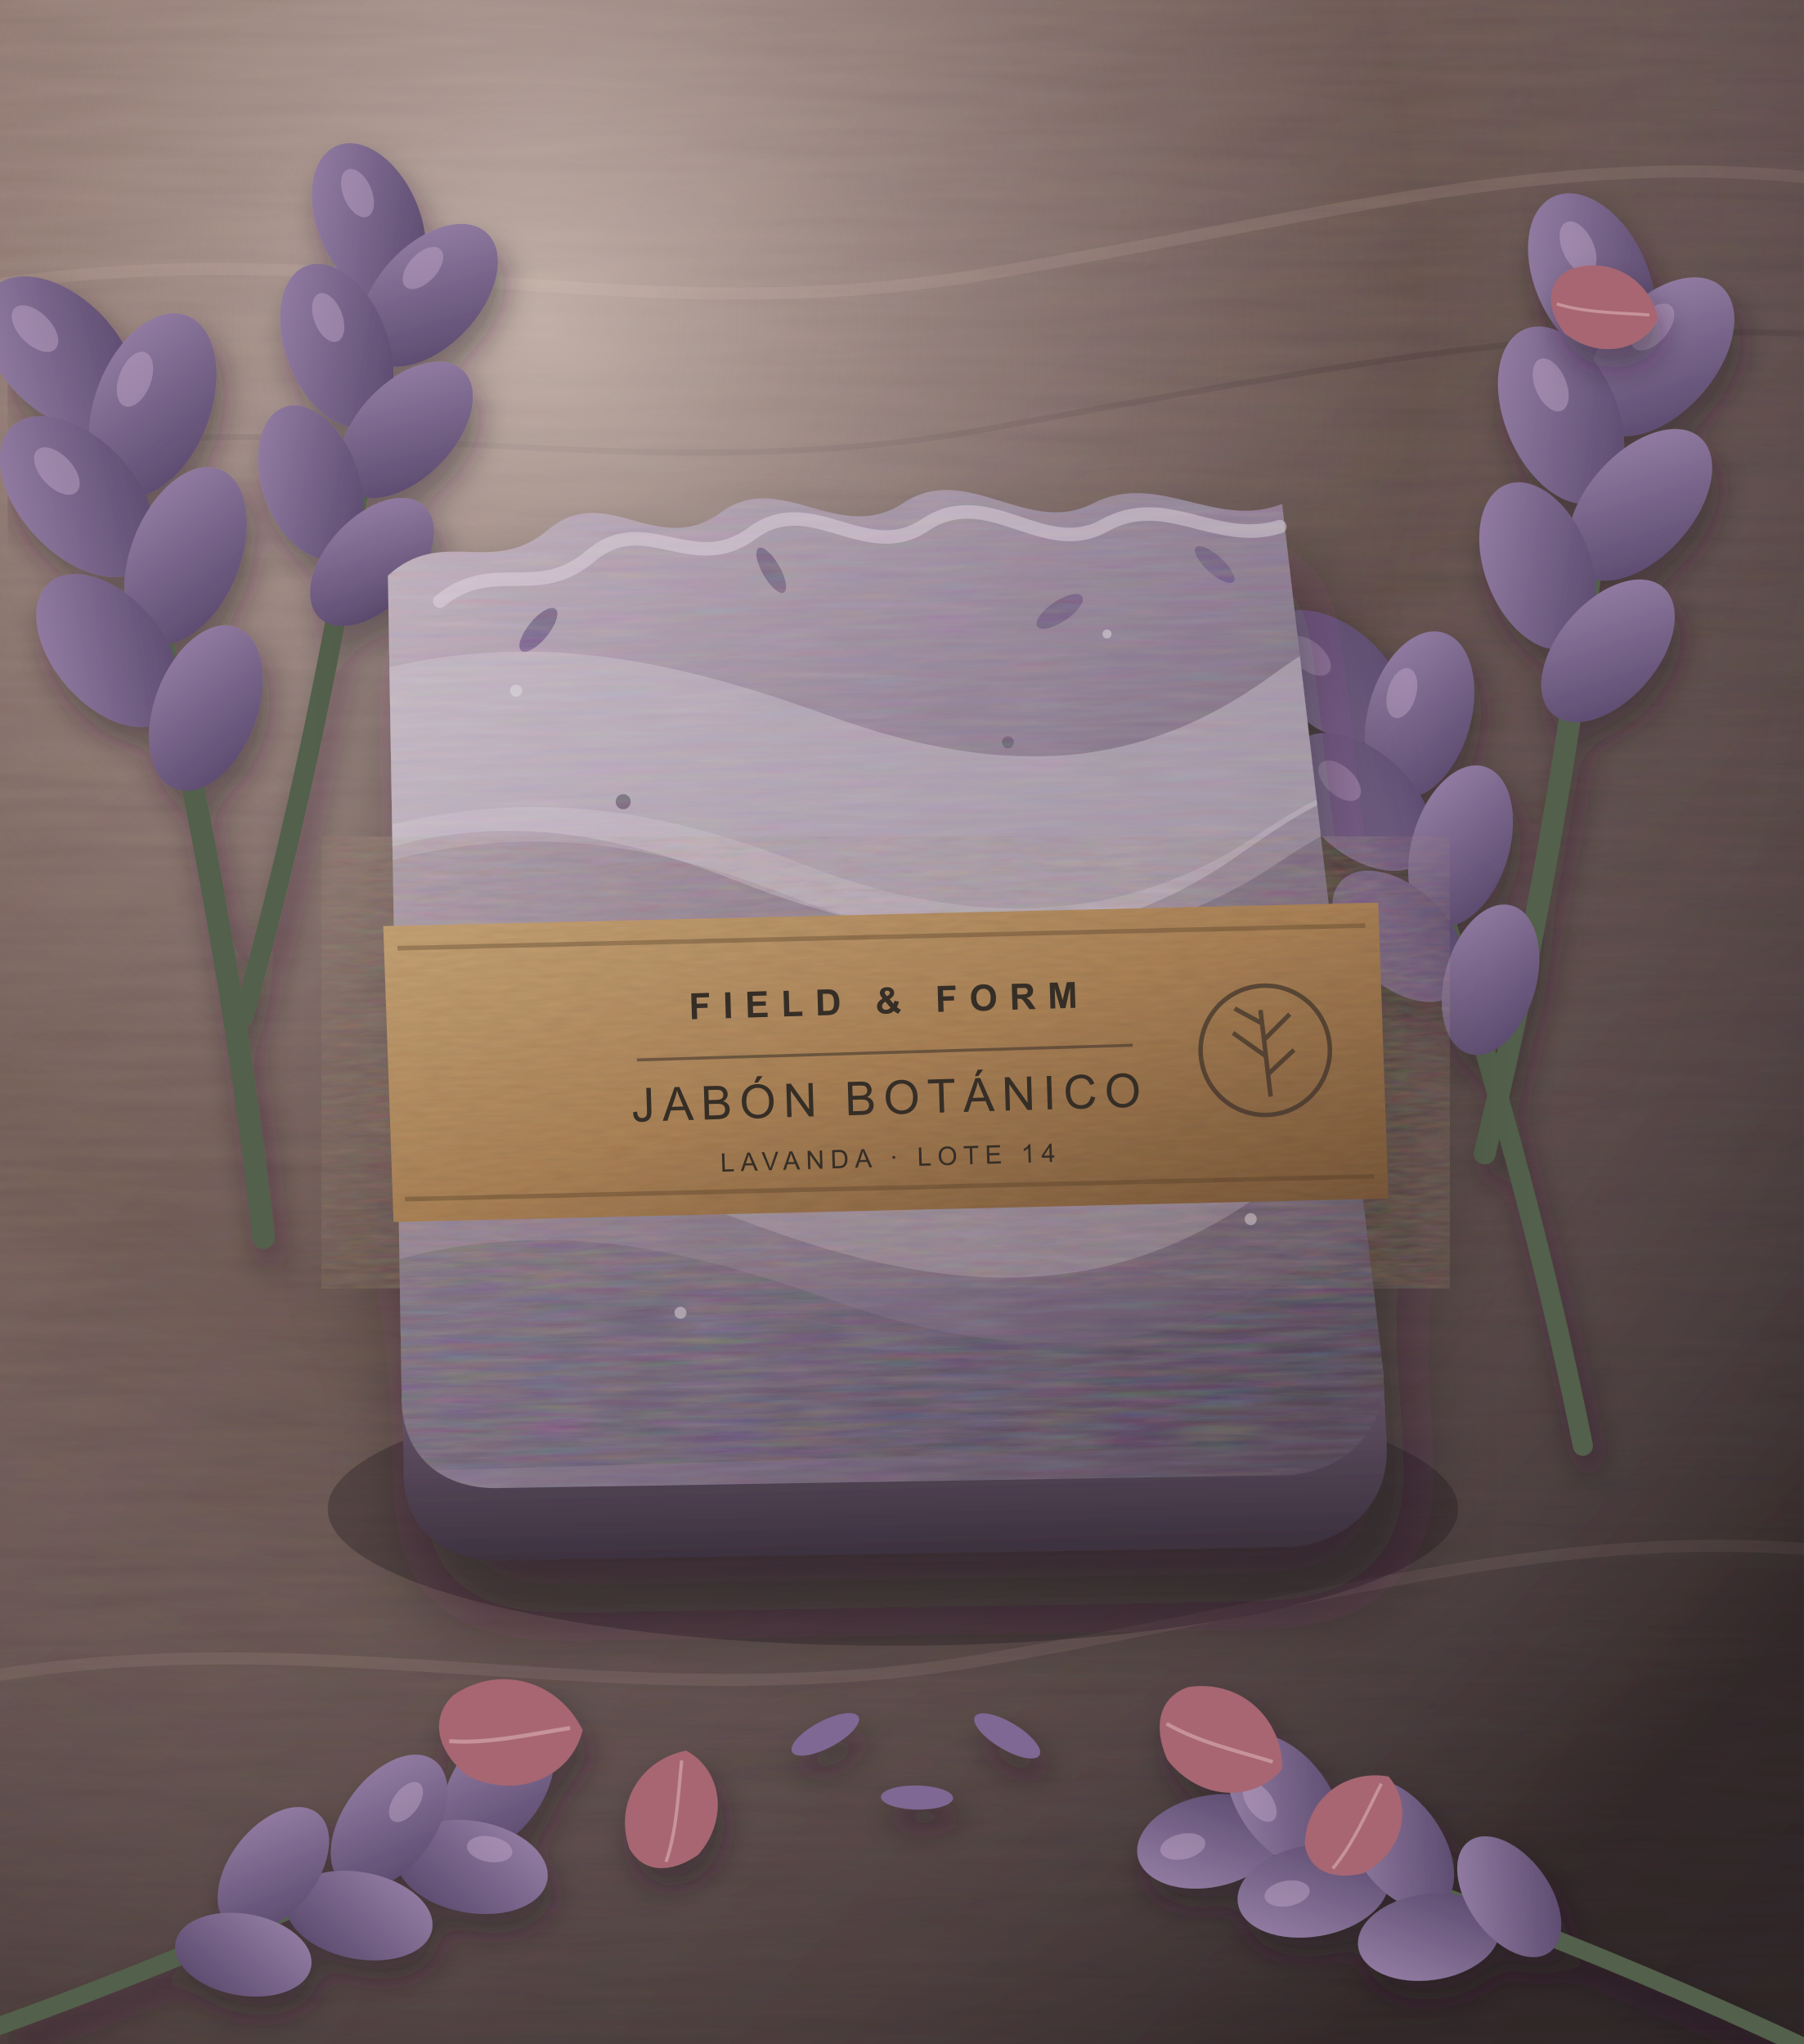
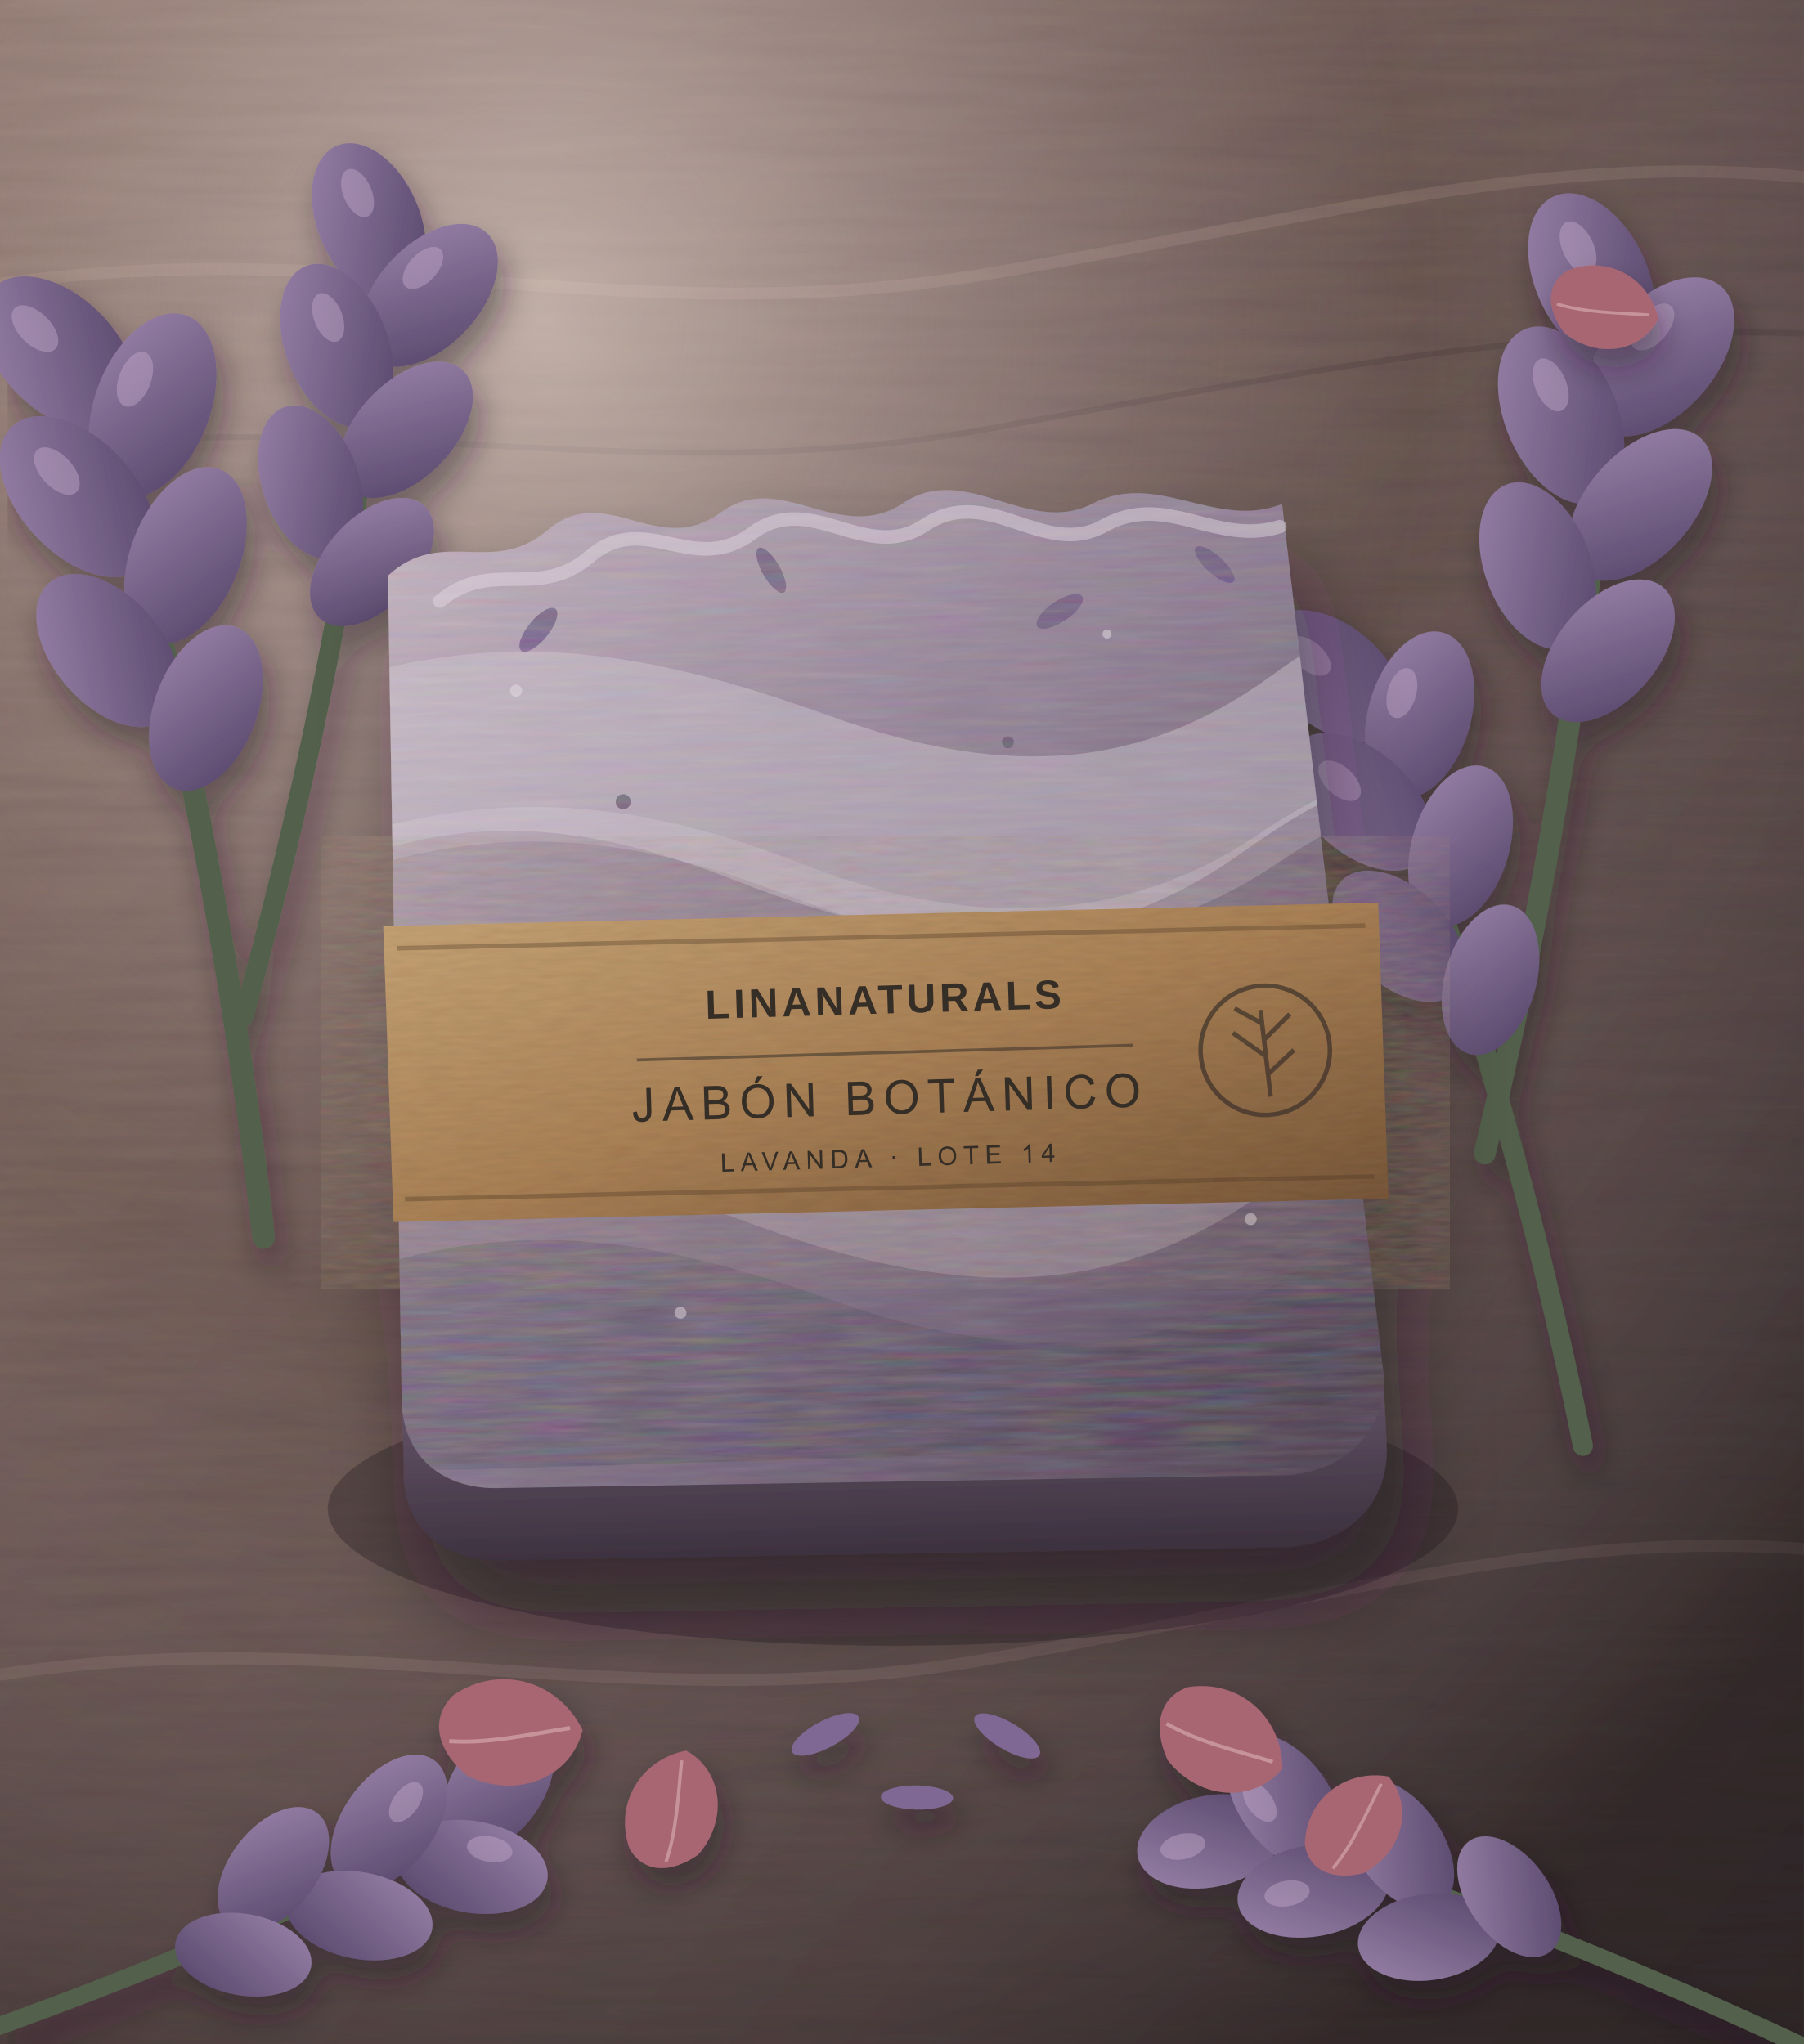
<svg xmlns="http://www.w3.org/2000/svg" viewBox="0 0 1200 1360" role="img" aria-labelledby="title desc">
  <defs>
    <linearGradient id="wood" x1="0" y1="0" x2="1" y2="1">
      <stop stop-color="#8d7468" />
      <stop offset=".48" stop-color="#66534d" />
      <stop offset="1" stop-color="#3d3332" />
    </linearGradient>
    <radialGradient id="light" cx="30%" cy="16%" r="94%">
      <stop stop-color="#f4e6de" stop-opacity=".6" />
      <stop offset=".52" stop-color="#b9a2ab" stop-opacity=".08" />
      <stop offset="1" stop-color="#241c20" stop-opacity=".52" />
    </radialGradient>
    <linearGradient id="soap" x1=".06" y1="0" x2=".92" y2="1">
      <stop stop-color="#c1b1bd" />
      <stop offset=".34" stop-color="#98879a" />
      <stop offset=".72" stop-color="#726278" />
      <stop offset="1" stop-color="#504252" />
    </linearGradient>
    <linearGradient id="edge" x1="0" y1="0" x2="0" y2="1">
      <stop stop-color="#67556a" />
      <stop offset="1" stop-color="#3b303d" />
    </linearGradient>
    <linearGradient id="kraft" x1="0" y1="0" x2="1" y2="1">
      <stop stop-color="#c6a476" />
      <stop offset=".5" stop-color="#aa8257" />
      <stop offset="1" stop-color="#79583b" />
    </linearGradient>
    <linearGradient id="bud" x1="0" y1="0" x2="1" y2="1">
      <stop stop-color="#9a83aa" />
      <stop offset="1" stop-color="#554468" />
    </linearGradient>
    <filter id="woodGrain" x="0" y="0" width="100%" height="100%">
      <feTurbulence type="fractalNoise" baseFrequency=".009 .105" numOctaves="2" seed="28" result="n" />
      <feColorMatrix in="n" values=".32 0 0 0 .09 0 .25 0 0 .06 0 0 .23 0 .06 0 0 0 .32 0" result="g" />
      <feBlend in="SourceGraphic" in2="g" mode="multiply" />
    </filter>
    <filter id="soapGrain" x="-5%" y="-5%" width="110%" height="110%">
      <feTurbulence type="fractalNoise" baseFrequency=".018 .2" numOctaves="3" seed="46" result="n" />
      <feColorMatrix in="n" values="1 0 0 0 .03 0 1 0 0 .02 0 0 1 0 .05 0 0 0 .18 0" result="g" />
      <feBlend in="SourceGraphic" in2="g" mode="soft-light" />
    </filter>
    <filter id="paperGrain" x="-5%" y="-10%" width="110%" height="120%">
      <feTurbulence type="fractalNoise" baseFrequency=".05 .3" numOctaves="2" seed="8" result="n" />
      <feColorMatrix in="n" values=".58 0 0 0 .08 0 .44 0 0 .05 0 0 .29 0 .03 0 0 0 .23 0" result="g" />
      <feBlend in="SourceGraphic" in2="g" mode="multiply" />
    </filter>
    <filter id="shadow" x="-24%" y="-24%" width="150%" height="165%">
      <feDropShadow dx="12" dy="36" stdDeviation="29" flood-color="#211820" flood-opacity=".5" />
    </filter>
    <filter id="smallShadow" x="-35%" y="-35%" width="170%" height="180%">
      <feDropShadow dx="5" dy="13" stdDeviation="10" flood-color="#251b22" flood-opacity=".42" />
    </filter>
    <clipPath id="barClip">
      <path d="M267 373C304 341 336 376 374 346C414 314 446 367 489 338C530 309 567 362 611 335C654 308 693 360 737 339C781 318 818 359 863 343L913 921C916 959 888 986 850 989L321 982C282 981 258 956 260 918Z" />
    </clipPath>
    <symbol id="lavender" viewBox="0 0 100 330">
      <path d="M52 326C58 232 55 139 47 43" fill="none" stroke="#52604b" stroke-width="7" stroke-linecap="round" />
      <g fill="url(#bud)">
        <ellipse cx="37" cy="43" rx="18" ry="29" transform="rotate(-35 37 43)" />
        <ellipse cx="63" cy="64" rx="18" ry="30" transform="rotate(31 63 64)" />
        <ellipse cx="35" cy="88" rx="18" ry="30" transform="rotate(-33 35 88)" />
        <ellipse cx="65" cy="112" rx="17" ry="29" transform="rotate(32 65 112)" />
        <ellipse cx="36" cy="137" rx="17" ry="28" transform="rotate(-31 36 137)" />
        <ellipse cx="63" cy="160" rx="16" ry="27" transform="rotate(31 63 160)" />
      </g>
      <g fill="#c0a9c7" opacity=".45">
        <ellipse cx="31" cy="34" rx="5" ry="9" transform="rotate(-35 31 34)" />
        <ellipse cx="59" cy="55" rx="5" ry="9" transform="rotate(31 59 55)" />
        <ellipse cx="30" cy="79" rx="5" ry="9" transform="rotate(-33 30 79)" />
      </g>
    </symbol>
    <symbol id="petal" viewBox="0 0 80 62">
      <path d="M7 26C20 1 50-5 72 11C78 34 60 57 32 58C13 54 2 42 7 26Z" fill="currentColor" />
      <path d="M16 47C34 39 50 25 66 13" fill="none" stroke="#f0d1d0" stroke-opacity=".42" stroke-width="2" />
    </symbol>
    <path id="label-bold-amp" d="M1446-179L1276 38Q1151-23 1036-130Q947-50 847-12Q747 26 609 26Q335 26 197-128Q90-247 90-402Q90-543 174-655Q258-768 425-851Q350-940 312-1020Q274-1101 274-1173Q274-1306 381-1398Q487-1491 684-1491Q874-1491 981-1394Q1088-1297 1088-1157Q1088-1068 1035-988Q982-908 821-807L1025-538Q1061-602 1087-705L1341-647Q1303-512 1275-449Q1247-387 1215-345Q1262-301 1337-248Q1411-196 1446-179M612-1056L681-976L757-1034Q841-1099 841-1163Q841-1217 801-1255Q760-1293 691-1293Q624-1293 586-1259Q548-1226 548-1182Q548-1130 612-1056M857-318L571-671Q474-622 426-553Q378-484 378-412Q378-321 438-263Q497-206 597-206Q663-206 724-232Q785-258 857-318" />
    <path id="label-bold-D" d="M148 0L148-1466L689-1466Q872-1466 968-1438Q1097-1400 1189-1303Q1281-1206 1329-1065Q1377-925 1377-719Q1377-538 1332-407Q1277-247 1175-148Q1098-73 967-31Q869 0 705 0L148 0M577-1218L444-1218L444-247L665-247Q789-247 844-261Q916-279 964-322Q1011-365 1041-463Q1071-562 1071-732Q1071-902 1041-993Q1011-1084 957-1135Q903-1186 820-1204Q758-1218 577-1218" />
    <path id="label-bold-E" d="M1264 0L149 0L149-1466L1236-1466L1236-1218L445-1218L445-893L1181-893L1181-646L445-646L445-247L1264-247" />
    <path id="label-bold-F" d="M447 0L151 0L151-1466L1156-1466L1156-1218L447-1218L447-871L1059-871L1059-623L447-623" />
    <path id="label-bold-I" d="M436 0L140 0L140-1466L436-1466" />
    <path id="label-bold-L" d="M1189 0L157 0L157-1454L453-1454L453-247L1189-247" />
    <path id="label-bold-M" d="M420 0L145 0L145-1466L588-1466L854-466L1117-1466L1561-1466L1561 0L1286 0L1286-1154L995 0L710 0L420-1154" />
    <path id="label-bold-O" d="M89-724Q89-948 156-1100Q206-1212 293-1301Q379-1390 482-1433Q619-1491 798-1491Q1122-1491 1317-1290Q1511-1089 1511-731Q1511-376 1318-175Q1125 25 802 25Q475 25 282-174Q89-374 89-724M394-734Q394-485 509-356Q624-228 801-228Q978-228 1092-355Q1205-483 1205-738Q1205-990 1095-1114Q984-1238 801-1238Q618-1238 506-1112Q394-987 394-734" />
    <path id="label-bold-R" d="M446 0L150 0L150-1466L773-1466Q1008-1466 1115-1426Q1221-1387 1285-1286Q1349-1185 1349-1055Q1349-890 1252-782Q1155-675 962-647Q1058-591 1121-524Q1183-457 1289-286L1468 0L1114 0L900-319Q786-490 744-534Q702-579 655-595Q608-612 506-612L446-612L446 0M446-1218L446-846L665-846Q878-846 931-864Q984-882 1014-926Q1044-970 1044-1036Q1044-1110 1005-1155Q965-1201 893-1213Q857-1218 677-1218" />
    <path id="label-regular-1" d="M763-1472L763 0L583 0L583-1147Q518-1085 413-1023Q307-961 223-930L223-1104Q374-1175 487-1276Q600-1377 647-1472" />
    <path id="label-regular-4" d="M842 0L662 0L662-351L26-351L26-516L695-1466L842-1466L842-516L1040-516L1040-351L842-351L842 0M203-516L662-516L662-1177" />
    <path id="label-regular-A" d="M203 0L-3 0L560-1466L769-1466L1369 0L1148 0L977-444L364-444L203 0M581-1032L420-602L917-602L764-1008Q694-1193 660-1312Q632-1171 581-1032" />
    <path id="label-regular-B" d="M709 0L150 0L150-1466L700-1466Q868-1466 970-1421Q1071-1377 1129-1284Q1186-1192 1186-1091Q1186-997 1135-914Q1084-831 981-780Q1114-741 1186-647Q1257-553 1257-425Q1257-322 1214-233Q1170-145 1106-97Q1042-49 946-24Q849 0 709 0M344-1293L344-850L661-850Q790-850 846-867Q920-889 958-940Q995-991 995-1068Q995-1141 960-1196Q925-1252 860-1272Q795-1293 637-1293L344-1293M344-677L344-173L709-173Q803-173 841-180Q908-192 953-220Q998-248 1027-301Q1056-355 1056-425Q1056-507 1014-567Q972-628 898-652Q823-677 683-677" />
    <path id="label-regular-C" d="M1204-514L1398-465Q1337-226 1179-100Q1020 25 791 25Q554 25 406-71Q257-168 180-351Q102-534 102-744Q102-973 190-1143Q277-1314 439-1402Q600-1491 794-1491Q1014-1491 1164-1379Q1314-1267 1373-1064L1182-1019Q1131-1179 1034-1252Q937-1325 790-1325Q621-1325 508-1244Q394-1163 348-1026Q302-890 302-745Q302-558 357-418Q411-279 526-210Q641-141 775-141Q938-141 1051-235Q1164-329 1204-514" />
    <path id="label-regular-D" d="M687 0L158 0L158-1466L663-1466Q834-1466 924-1445Q1050-1416 1139-1340Q1255-1242 1313-1089Q1370-937 1370-741Q1370-574 1331-445Q1292-316 1231-231Q1170-147 1098-98Q1025-50 923-25Q820 0 687 0M352-1293L352-173L665-173Q810-173 893-200Q975-227 1024-276Q1093-345 1132-461Q1170-578 1170-744Q1170-974 1095-1097Q1019-1221 911-1263Q833-1293 660-1293" />
    <path id="label-regular-E" d="M1256 0L162 0L162-1466L1222-1466L1222-1293L356-1293L356-844L1167-844L1167-672L356-672L356-173L1256-173" />
    <path id="label-regular-I" d="M385 0L191 0L191-1466L385-1466" />
    <path id="label-regular-J" d="M59-416L234-440Q241-272 297-210Q353-148 452-148Q525-148 578-181Q631-215 651-272Q671-330 671-456L671-1466L865-1466L865-467Q865-283 821-182Q776-81 680-28Q583 25 453 25Q260 25 158-86Q55-197 59-416" />
    <path id="label-regular-L" d="M1066 0L150 0L150-1466L344-1466L344-173L1066-173" />
    <path id="label-regular-N" d="M342 0L156 0L156-1466L355-1466L1125-315L1125-1466L1311-1466L1311 0L1112 0L342-1152" />
    <path id="label-regular-O" d="M99-714Q99-1079 295-1285Q491-1492 801-1492Q1004-1492 1167-1395Q1330-1298 1416-1124Q1501-951 1501-731Q1501-508 1411-332Q1321-156 1156-65Q991 25 800 25Q593 25 430-75Q267-175 183-348Q99-521 99-714M299-711Q299-446 442-293Q584-141 799-141Q1018-141 1160-295Q1301-449 1301-732Q1301-911 1241-1044Q1180-1178 1064-1251Q947-1325 802-1325Q596-1325 448-1183Q299-1042 299-711" />
    <path id="label-regular-T" d="M725 0L531 0L531-1293L48-1293L48-1466L1210-1466L1210-1293L725-1293" />
    <path id="label-regular-V" d="M776 0L577 0L9-1466L219-1466L600-401Q646-273 677-161Q711-281 756-401L1152-1466L1350-1466" />
    <path id="label-regular-dot" d="M443-637L238-637L238-842L443-842" />
    <path id="label-regular-A-acute" d="M203 0L-3 0L560-1466L769-1466L1369 0L1148 0L977-444L364-444L203 0M581-1032L420-602L917-602L764-1008Q694-1193 660-1312Q632-1171 581-1032M690-1556L541-1556L674-1836L910-1836" />
    <path id="label-regular-O-acute" d="M99-714Q99-1079 295-1285Q491-1492 801-1492Q1004-1492 1167-1395Q1330-1298 1416-1124Q1501-951 1501-731Q1501-508 1411-332Q1321-156 1156-65Q991 25 800 25Q593 25 430-75Q267-175 183-348Q99-521 99-714M299-711Q299-446 442-293Q584-141 799-141Q1018-141 1160-295Q1301-449 1301-732Q1301-911 1241-1044Q1180-1178 1064-1251Q947-1325 802-1325Q596-1325 448-1183Q299-1042 299-711M826-1556L677-1556L810-1836L1046-1836" />
  </defs>
  <rect width="1200" height="1360" fill="url(#wood)" />
  <g filter="url(#woodGrain)">
    <rect width="1200" height="1360" fill="url(#wood)" />
  </g>
  <g fill="none" stroke="#d5b7aa" stroke-opacity=".15" stroke-width="8">
    <path d="M-31 194C218 149 410 224 658 182C889 143 1043 95 1235 122" />
    <path d="M-27 1119C206 1074 414 1145 651 1105C884 1065 1043 1011 1235 1034" />
  </g>
  <g fill="none" stroke="#332629" stroke-opacity=".24" stroke-width="4">
    <path d="M-28 307C218 262 416 330 659 285C890 243 1052 211 1235 224" />
  </g>
  <rect width="1200" height="1360" fill="url(#light)" />
  <g filter="url(#smallShadow)">
    <use href="#lavender" x="5" y="135" width="213" height="703" transform="rotate(-10 111 486)" />
    <use href="#lavender" x="127" y="66" width="189" height="624" transform="rotate(12 221 378)" />
    <use href="#lavender" x="938" y="97" width="207" height="683" transform="rotate(10 1041 438)" />
    <use href="#lavender" x="875" y="354" width="190" height="627" transform="rotate(-15 970 667)" />
  </g>
  <ellipse cx="594" cy="1004" rx="376" ry="91" fill="#241a21" opacity=".34" />
  <g transform="rotate(-1.7 600 680)" filter="url(#shadow)">
    <path d="M260 918L913 921L914 972C914 1010 887 1034 849 1037L321 1030C281 1029 257 1003 260 966Z" fill="url(#edge)" />
    <path d="M267 373C304 341 336 376 374 346C414 314 446 367 489 338C530 309 567 362 611 335C654 308 693 360 737 339C781 318 818 359 863 343L913 921C916 959 888 986 850 989L321 982C282 981 258 956 260 918Z" fill="url(#soap)" />
    <g clip-path="url(#barClip)" filter="url(#soapGrain)">
      <path d="M177 463C325 397 446 431 558 475C679 523 768 514 851 458C897 426 939 410 983 420L988 532C915 517 874 545 825 577C721 645 612 634 493 583C388 538 292 525 179 588Z" fill="#d5cad3" opacity=".42" />
      <path d="M179 681C324 617 441 652 555 699C681 751 776 739 860 680C906 647 947 638 989 650L993 765C920 747 880 773 827 807C719 875 610 858 493 810C382 765 291 753 181 811Z" fill="#e0d4db" opacity=".24" />
      <path d="M183 855C326 790 438 821 552 865C671 911 773 906 856 854C904 824 950 813 993 830L996 939C920 913 873 946 814 969H183Z" fill="#3e3344" opacity=".28" />
      <path d="M185 576C320 520 425 538 531 583C660 638 765 625 850 570C901 538 941 528 982 538" fill="none" stroke="#e1d7df" stroke-opacity=".25" stroke-width="23" />
      <g fill="#e7dfe5" opacity=".5">
        <circle cx="350" cy="452" r="4" />
        <circle cx="744" cy="426" r="3" />
        <circle cx="447" cy="869" r="4" />
        <circle cx="828" cy="818" r="4" />
      </g>
      <g fill="#49394f" opacity=".52">
        <circle cx="419" cy="528" r="5" />
        <circle cx="676" cy="496" r="4" />
        <circle cx="322" cy="744" r="4" />
        <circle cx="793" cy="757" r="5" />
      </g>
      <g fill="#6f5883" opacity=".75">
        <ellipse cx="366" cy="412" rx="7" ry="18" transform="rotate(41 366 412)" />
        <ellipse cx="522" cy="377" rx="6" ry="17" transform="rotate(-28 522 377)" />
        <ellipse cx="713" cy="410" rx="7" ry="18" transform="rotate(58 713 410)" />
        <ellipse cx="817" cy="382" rx="6" ry="17" transform="rotate(-46 817 382)" />
      </g>
    </g>
    <path d="M301 391C337 363 366 393 402 364C439 334 470 380 510 352C550 324 585 375 625 350C668 323 703 375 744 354C786 332 818 370 861 358" fill="none" stroke="#e7dce5" stroke-opacity=".44" stroke-width="9" stroke-linecap="round" />
    <g filter="url(#paperGrain)">
      <path d="M257 606L919 610L920 807L258 803Z" fill="url(#kraft)" />
    </g>
    <path d="M266 621L910 625M266 788L911 792" stroke="#4f3825" stroke-opacity=".34" stroke-width="3" />
    <g fill="#352d27">
-       <g aria-label="FIELD &amp; FORM" transform="translate(588 674) scale(0.011719)">
-         <use href="#label-bold-F" x="-11035.67" />
-         <use href="#label-bold-I" x="-9102.00" />
-         <use href="#label-bold-E" x="-7850.33" />
-         <use href="#label-bold-L" x="-5801.67" />
-         <use href="#label-bold-D" x="-3868.00" />
-         <use href="#label-bold-amp" x="-454.67" />
-         <use href="#label-bold-F" x="2958.67" />
-         <use href="#label-bold-O" x="4892.33" />
-         <use href="#label-bold-R" x="7168.00" />
-         <use href="#label-bold-M" x="9329.67" />
-       </g>
+       <text x="588" y="674" text-anchor="middle" font-family="Arial, Helvetica, sans-serif" font-size="27" font-weight="700" letter-spacing="2.5" aria-label="LINANATURALS">LINANATURALS</text>
      <path d="M423 700H753" stroke="#352d27" stroke-opacity=".52" stroke-width="2" />
      <g aria-label="JABÓN BOTÁNICO" transform="translate(588 741) scale(0.015137)">
        <use href="#label-regular-J" x="-11193.60" />
        <use href="#label-regular-A" x="-9839.27" />
        <use href="#label-regular-B" x="-8142.95" />
        <use href="#label-regular-O-acute" x="-6446.63" />
        <use href="#label-regular-N" x="-4523.31" />
        <use href="#label-regular-B" x="-1814.66" />
        <use href="#label-regular-O" x="-118.34" />
        <use href="#label-regular-T" x="1804.98" />
        <use href="#label-regular-A-acute" x="3386.31" />
        <use href="#label-regular-N" x="5082.63" />
        <use href="#label-regular-I" x="6891.95" />
        <use href="#label-regular-C" x="7791.27" />
        <use href="#label-regular-O" x="9600.60" />
      </g>
      <g aria-label="LAVANDA · LOTE 14" transform="translate(588 776) scale(0.008301)">
        <use href="#label-regular-L" x="-13435.06" />
        <use href="#label-regular-A" x="-11814.18" />
        <use href="#label-regular-V" x="-10118.29" />
        <use href="#label-regular-A" x="-8422.41" />
        <use href="#label-regular-N" x="-6574.53" />
        <use href="#label-regular-D" x="-4613.65" />
        <use href="#label-regular-A" x="-2652.76" />
        <use href="#label-regular-dot" x="133.00" />
        <use href="#label-regular-L" x="2347.76" />
        <use href="#label-regular-O" x="3968.65" />
        <use href="#label-regular-T" x="6043.53" />
        <use href="#label-regular-E" x="7776.41" />
        <use href="#label-regular-1" x="10675.18" />
        <use href="#label-regular-4" x="12296.06" />
      </g>
    </g>
    <g transform="translate(841 706) rotate(-5)" fill="none" stroke="#352d27" stroke-opacity=".66" stroke-width="3">
      <circle r="43" />
      <path d="M0 31V-27M0-18l-17-12M0-7l19-15M0 4-20-14M0 16l19-14" />
    </g>
  </g>
  <g filter="url(#smallShadow)">
    <use href="#lavender" x="61" y="1003" width="170" height="560" transform="rotate(69 146 1283)" />
    <use href="#lavender" x="919" y="1007" width="169" height="558" transform="rotate(-67 1003 1286)" />
    <g color="#a76672">
      <use href="#petal" x="284" y="1113" width="107" height="83" transform="rotate(28 337 1154)" />
      <use href="#petal" x="403" y="1172" width="91" height="70" transform="rotate(-47 448 1207)" />
      <use href="#petal" x="760" y="1121" width="100" height="77" transform="rotate(54 810 1159)" />
      <use href="#petal" x="859" y="1183" width="86" height="67" transform="rotate(-26 902 1216)" />
      <use href="#petal" x="1024" y="174" width="82" height="64" transform="rotate(41 1065 206)" />
    </g>
    <g fill="#7f6894">
      <ellipse cx="549" cy="1154" rx="9" ry="25" transform="rotate(62 549 1154)" />
      <ellipse cx="610" cy="1196" rx="8" ry="24" transform="rotate(91 610 1196)" />
      <ellipse cx="670" cy="1155" rx="9" ry="25" transform="rotate(121 670 1155)" />
    </g>
  </g>
</svg>
